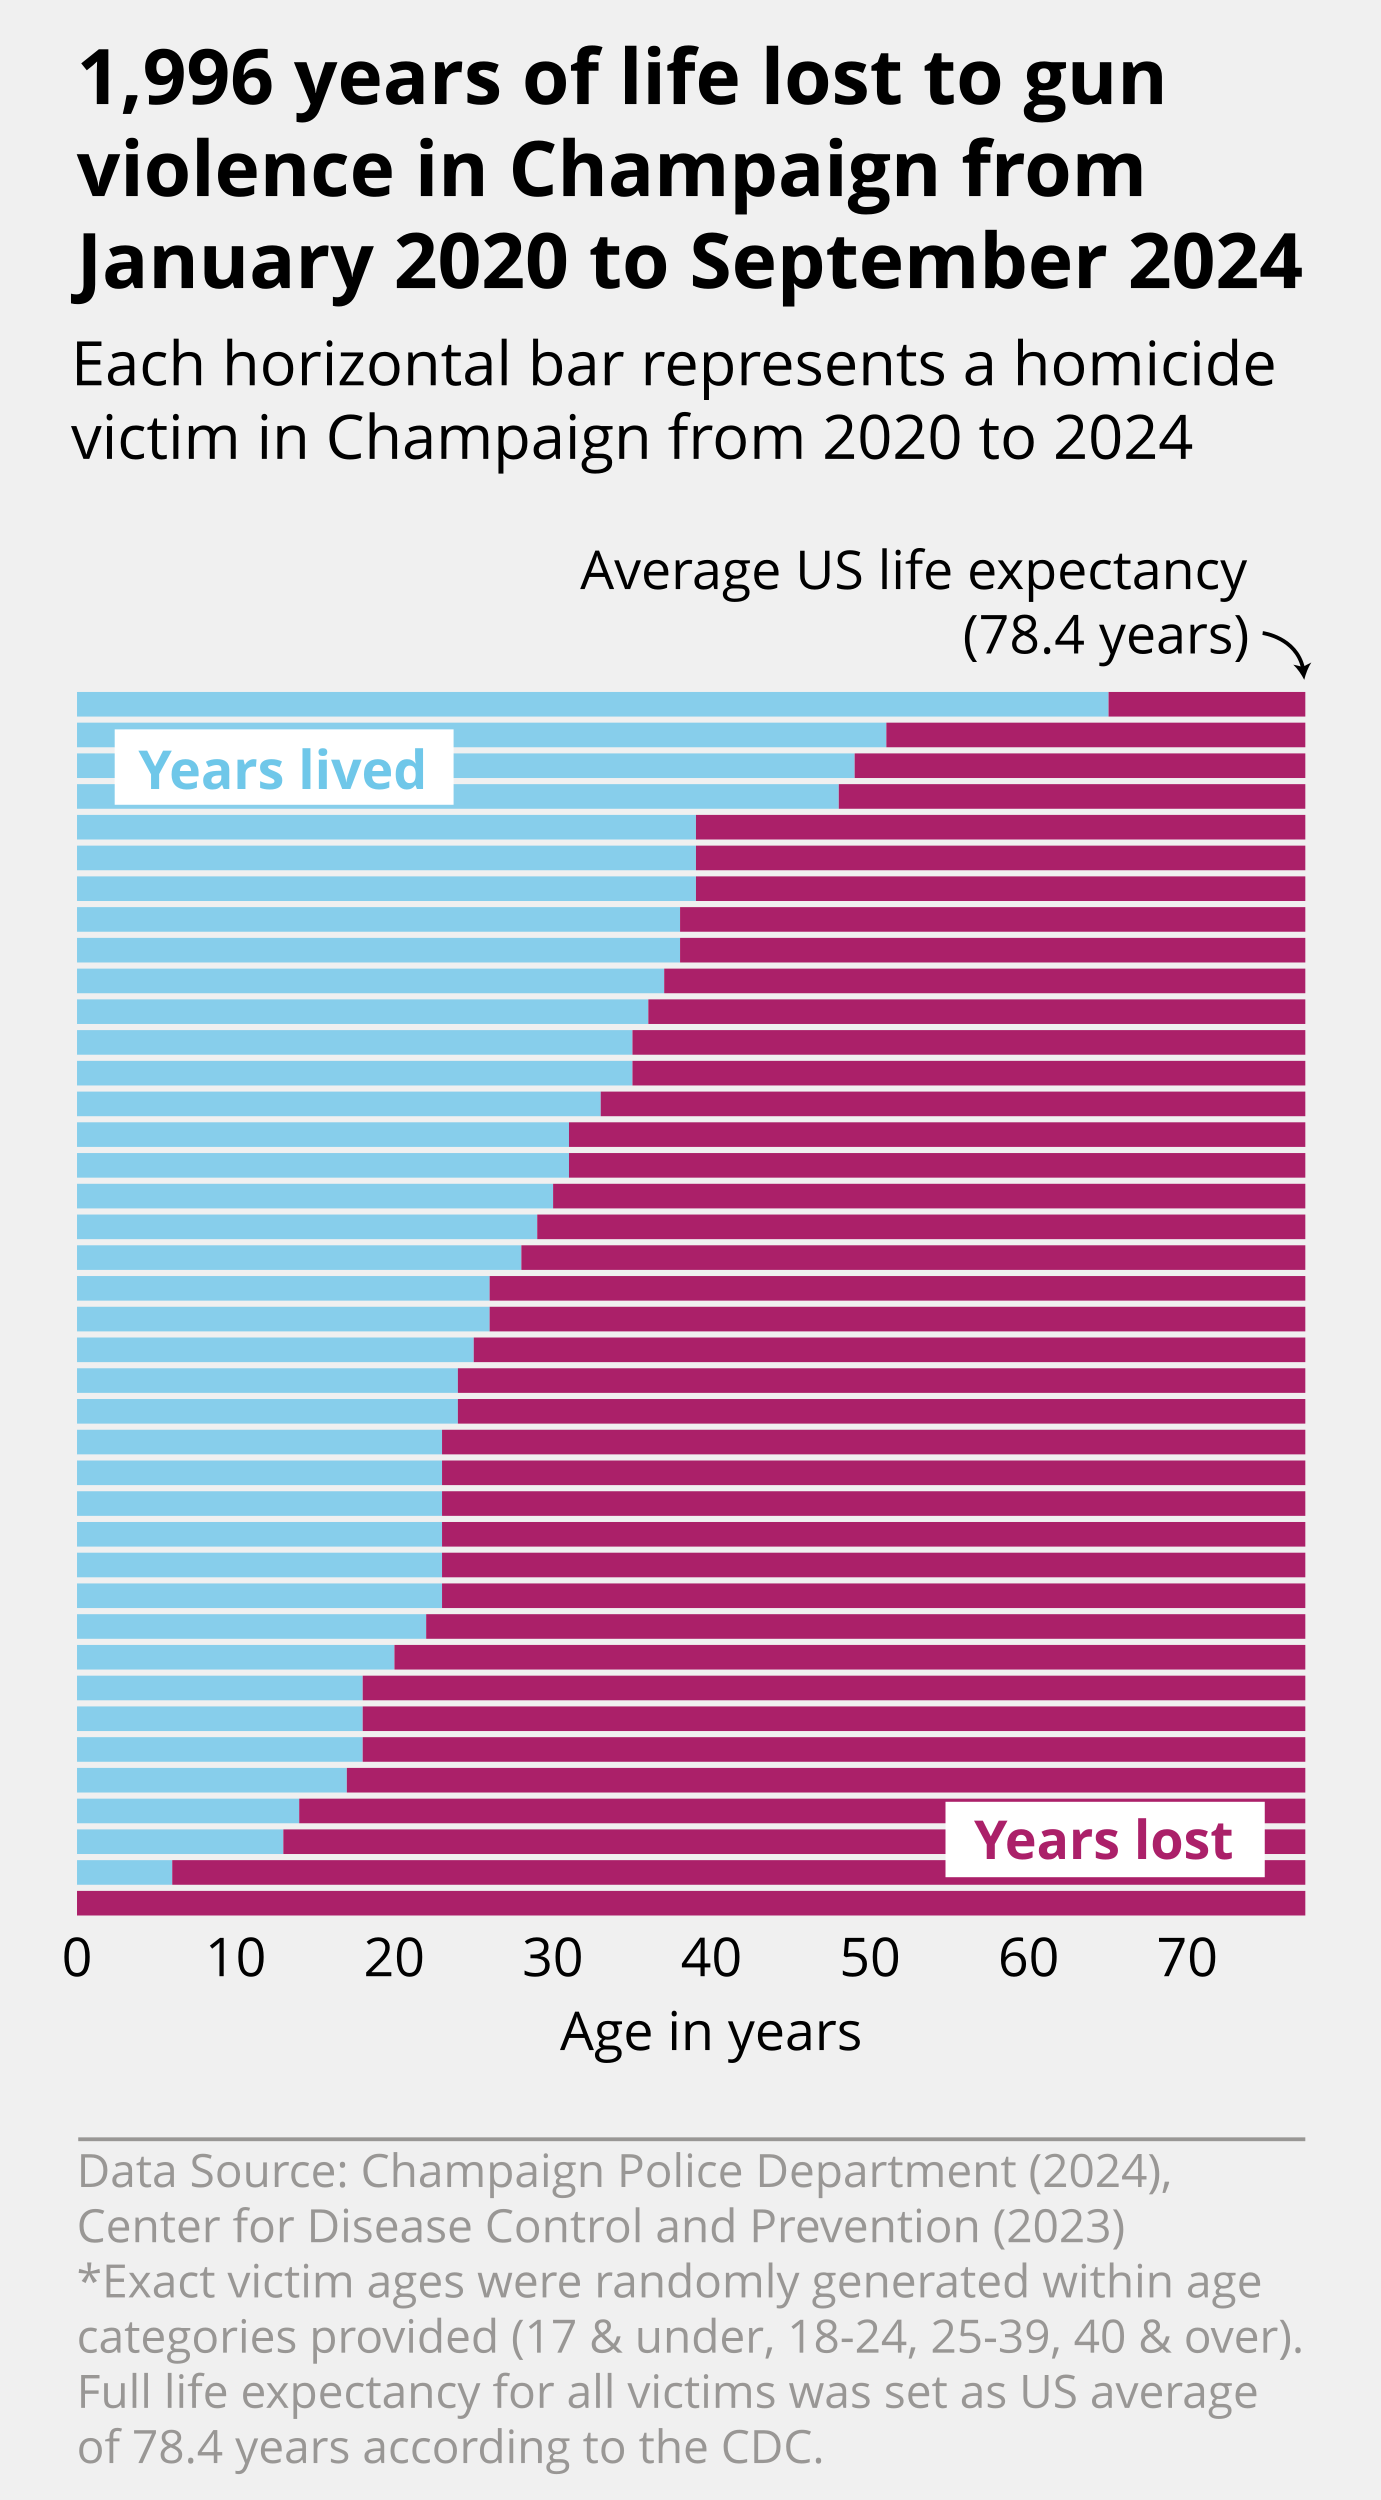
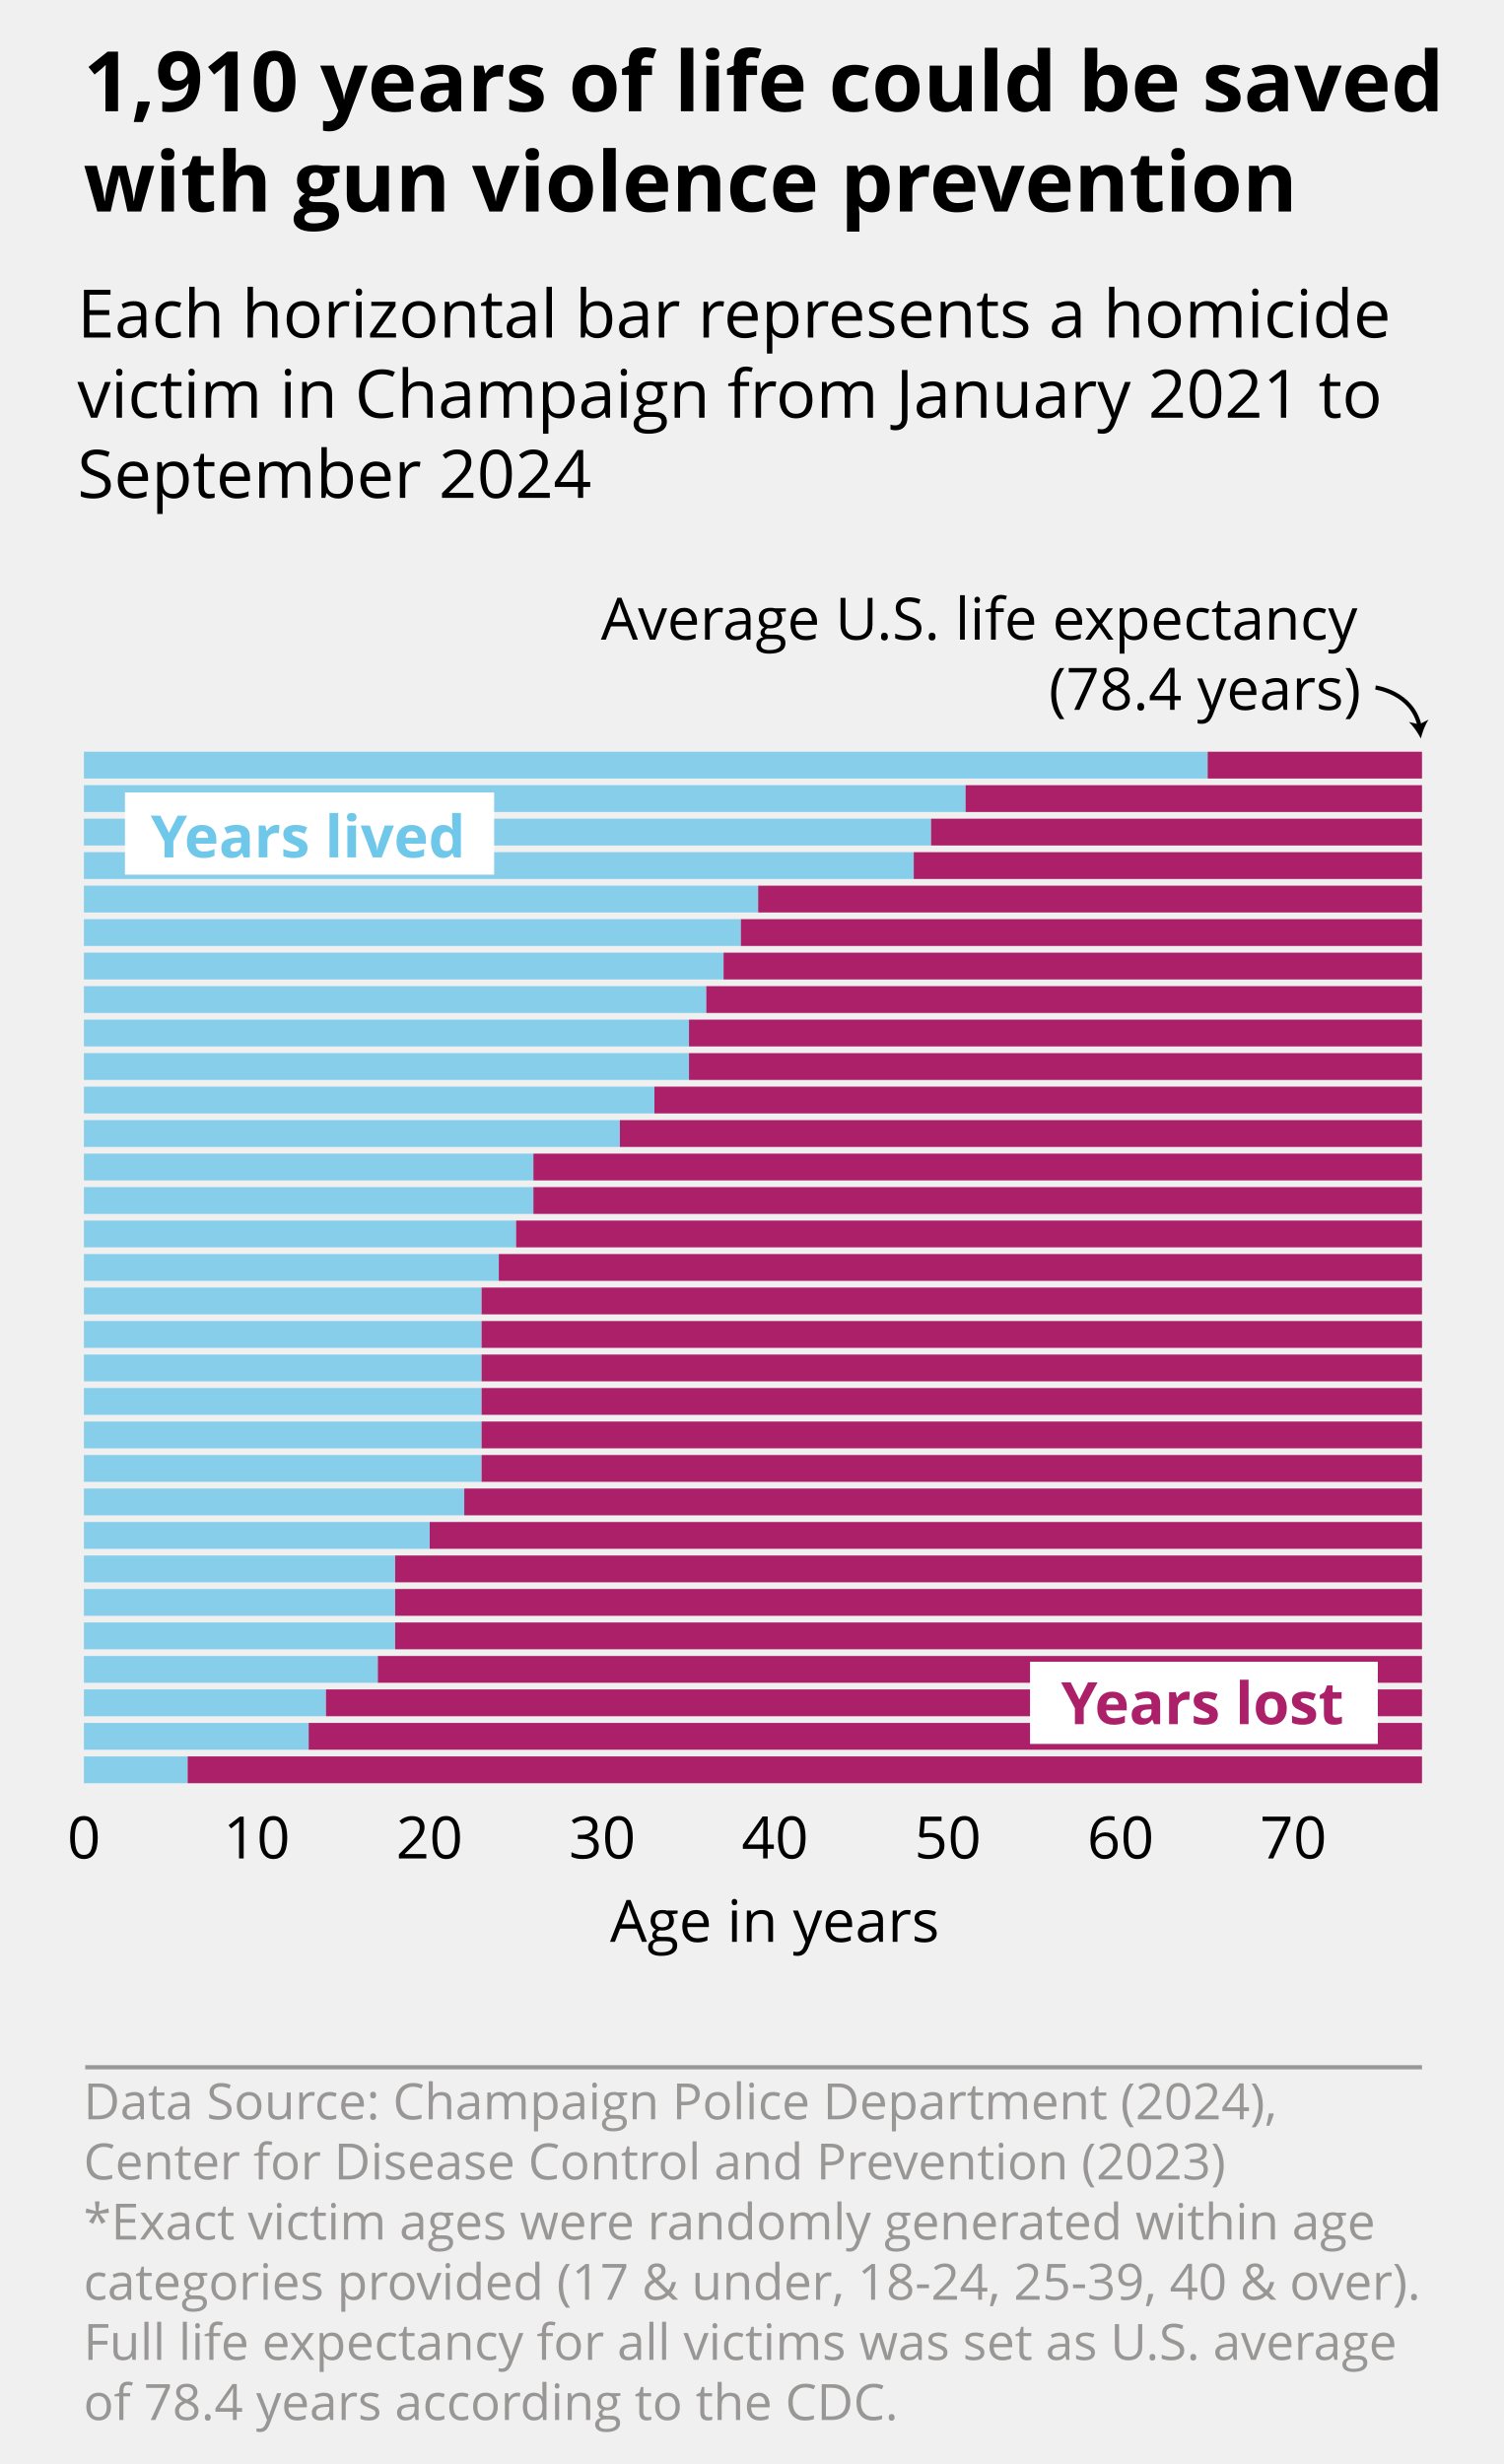
- <svg xmlns="http://www.w3.org/2000/svg" viewBox="0 0 360 652.14">
+ <svg xmlns="http://www.w3.org/2000/svg" viewBox="0 0 360 590">
  <defs>
    <style>
      .cls-1 {
        stroke: #999795;
      }

      .cls-1, .cls-2 {
        fill: none;
        stroke-miterlimit: 10;
      }

      .cls-3, .cls-4, .cls-5 {
        font-family: OpenSans-Bold, 'Open Sans';
        font-weight: 700;
      }

      .cls-3, .cls-5, .cls-6 {
        font-size: 14px;
      }

      .cls-3, .cls-7 {
        fill: #ab2069;
      }

      .cls-4 {
        font-size: 20px;
      }

      .cls-5 {
        fill: #6fc7e9;
      }

      .cls-8 {
        fill: #999795;
        font-size: 12px;
      }

      .cls-8, .cls-6, .cls-9 {
        font-family: OpenSans, 'Open Sans';
      }

      .cls-10 {
        fill: #fff;
      }

      .cls-11 {
        fill: #87ceeb;
      }

      .cls-2 {
        stroke: #000;
      }

      .cls-9 {
        font-size: 16px;
      }
    </style>
  </defs>
  <g id="Layer_1" data-name="Layer 1">
-     <text class="cls-6" transform="translate(151.34 153.66)">
-       <tspan x="0" y="0">Average US life expectancy</tspan>
-       <tspan x="99.8" y="16.8">(78.4 years)</tspan>
-     </text>
-     <text class="cls-9" transform="translate(18.52 100.5)">
+     <text class="cls-6" transform="translate(143.89 153.16)">
+       <tspan x="0" y="0">Average U.S. life expectancy</tspan>
+       <tspan x="107.25" y="16.8">(78.4 years)</tspan>
+     </text>
+     <text class="cls-9" transform="translate(18.52 80.82)">
      <tspan x="0" y="0">Each horizontal bar represents a homicide</tspan>
-       <tspan x="0" y="19.2">victim in Champaign from 2020 to 2024</tspan>
-     </text>
-     <text class="cls-4" transform="translate(20 27.14)">
-       <tspan x="0" y="0">1,996 years of life lost to gun</tspan>
-       <tspan x="0" y="24">violence in Champaign from </tspan>
-       <tspan x="0" y="48">January 2020 to September 2024</tspan>
+       <tspan x="0" y="19.2">victim in Champaign from January 2021 to </tspan>
+       <tspan x="0" y="38.4">September 2024</tspan>
+     </text>
+     <text class="cls-4" transform="translate(20 26.64)">
+       <tspan x="0" y="0">1,910 years of life could be saved </tspan>
+       <tspan x="0" y="24">with gun violence prevention</tspan>
    </text>
  </g>
  <g id="Layer_4" data-name="Layer 4">
    <g>
-       <text class="cls-8" transform="translate(20 570.5)">
+       <text class="cls-8" transform="translate(20 507.46)">
        <tspan x="0" y="0">Data Source: Champaign Police Department (2024),</tspan>
        <tspan x="0" y="14.4">Center for Disease Control and Prevention (2023)</tspan>
        <tspan x="0" y="28.8">*Exact victim ages were randomly generated within age</tspan>
        <tspan x="0" y="43.2">categories provided (17 &amp; under, 18-24, 25-39, 40 &amp; over).</tspan>
-         <tspan x="0" y="57.6">Full life expectancy for all victims was set as US average</tspan>
+         <tspan x="0" y="57.6">Full life expectancy for all victims was set as U.S. average</tspan>
        <tspan x="0" y="72" xml:space="preserve">of 78.4 years according to the CDC.  </tspan>
      </text>
-       <line class="cls-1" x1="20.41" y1="558.04" x2="340.5" y2="558.04" />
+       <line class="cls-1" x1="20.41" y1="495" x2="340.5" y2="495" />
    </g>
  </g>
  <g id="Isolation_Mode" data-name="Isolation Mode">
-     <text class="cls-6" transform="translate(146.07 534.78)">
+     <g>
+       <g id="patch_4" data-name="patch 4">
+         <path class="cls-11" d="M20.09,426.99h24.84v-6.42h-24.84v6.42Z" />
+       </g>
+       <g id="patch_5" data-name="patch 5">
+         <path class="cls-11" d="M20.09,418.97h53.81v-6.42H20.09v6.42Z" />
+       </g>
+       <g id="patch_6" data-name="patch 6">
+         <path class="cls-11" d="M20.09,410.95h57.95v-6.42H20.09v6.42Z" />
+       </g>
+       <g id="patch_7" data-name="patch 7">
+         <path class="cls-11" d="M20.09,402.94h70.37v-6.42H20.09v6.42Z" />
+       </g>
+       <g id="patch_8" data-name="patch 8">
+         <path class="cls-11" d="M20.09,394.92h74.51v-6.42H20.09v6.42Z" />
+       </g>
+       <g id="patch_9" data-name="patch 9">
+         <path class="cls-11" d="M20.09,386.9h74.51v-6.42H20.09v6.42Z" />
+       </g>
+       <g id="patch_10" data-name="patch 10">
+         <path class="cls-11" d="M20.09,378.88h74.51v-6.42H20.09v6.42Z" />
+       </g>
+       <g id="patch_11" data-name="patch 11">
+         <path class="cls-11" d="M20.09,370.86h82.79v-6.42H20.09v6.42Z" />
+       </g>
+       <g id="patch_12" data-name="patch 12">
+         <path class="cls-11" d="M20.09,362.84h91.07v-6.42H20.09v6.42Z" />
+       </g>
+       <g id="patch_13" data-name="patch 13">
+         <path class="cls-11" d="M20.09,354.82h95.21v-6.42H20.09v6.42Z" />
+       </g>
+       <g id="patch_14" data-name="patch 14">
+         <path class="cls-11" d="M20.09,346.8h95.21v-6.42H20.09v6.42Z" />
+       </g>
+       <g id="patch_15" data-name="patch 15">
+         <path class="cls-11" d="M20.09,338.78h95.21v-6.42H20.09v6.42Z" />
+       </g>
+       <g id="patch_16" data-name="patch 16">
+         <path class="cls-11" d="M20.09,330.76h95.21v-6.42H20.09v6.42Z" />
+       </g>
+       <g id="patch_17" data-name="patch 17">
+         <path class="cls-11" d="M20.09,322.74h95.21v-6.42H20.09v6.42Z" />
+       </g>
+       <g id="patch_18" data-name="patch 18">
+         <path class="cls-11" d="M20.09,314.72h95.21v-6.42H20.09v6.42Z" />
+       </g>
+       <g id="patch_20" data-name="patch 20">
+         <path class="cls-11" d="M20.09,306.7h99.35v-6.42H20.09v6.42Z" />
+       </g>
+       <g id="patch_21" data-name="patch 21">
+         <path class="cls-11" d="M20.09,298.68h103.49v-6.42H20.09v6.42Z" />
+       </g>
+       <g id="patch_22" data-name="patch 22">
+         <path class="cls-11" d="M20.09,290.67h107.63v-6.42H20.09v6.42Z" />
+       </g>
+       <g id="patch_23" data-name="patch 23">
+         <path class="cls-11" d="M20.09,282.65h107.63v-6.42H20.09v6.42Z" />
+       </g>
+       <g id="patch_28" data-name="patch 28">
+         <path class="cls-11" d="M20.09,274.63h128.33v-6.42H20.09v6.42Z" />
+       </g>
+       <g id="patch_29" data-name="patch 29">
+         <path class="cls-11" d="M20.09,266.61h136.61v-6.42H20.09v6.42Z" />
+       </g>
+       <g id="patch_30" data-name="patch 30">
+         <path class="cls-11" d="M20.09,258.59h144.89v-6.42H20.09v6.42Z" />
+       </g>
+       <g id="patch_31" data-name="patch 31">
+         <path class="cls-11" d="M20.09,250.57h144.89v-6.42H20.09v6.42Z" />
+       </g>
+       <g id="patch_32" data-name="patch 32">
+         <path class="cls-11" d="M20.09,242.55h149.03v-6.42H20.09v6.42Z" />
+       </g>
+       <g id="patch_33" data-name="patch 33">
+         <path class="cls-11" d="M20.09,234.53h153.17v-6.42H20.09v6.42Z" />
+       </g>
+       <g id="patch_34" data-name="patch 34">
+         <path class="cls-11" d="M20.09,226.51h157.31v-6.42H20.09v6.42Z" />
+       </g>
+       <g id="patch_38" data-name="patch 38">
+         <path class="cls-11" d="M20.09,218.49h161.44v-6.42H20.09v6.42Z" />
+       </g>
+       <g id="patch_39" data-name="patch 39">
+         <path class="cls-11" d="M20.09,210.47h198.7v-6.42H20.09v6.42Z" />
+       </g>
+       <g id="patch_40" data-name="patch 40">
+         <path class="cls-11" d="M20.09,202.45h202.84v-6.42H20.09v6.42Z" />
+       </g>
+       <g id="patch_41" data-name="patch 41">
+         <path class="cls-11" d="M20.09,194.43h211.12v-6.42H20.09v6.42Z" />
+       </g>
+       <g id="patch_42" data-name="patch 42">
+         <path class="cls-11" d="M20.09,186.42h269.07v-6.42H20.09v6.42Z" />
+       </g>
+     </g>
+     <g>
+       <g id="patch_44" data-name="patch 44">
+         <path class="cls-7" d="M44.93,426.99h295.57v-6.42H44.93v6.42Z" />
+       </g>
+       <g id="patch_45" data-name="patch 45">
+         <path class="cls-7" d="M73.91,418.97h266.59v-6.42H73.91v6.42Z" />
+       </g>
+       <g id="patch_46" data-name="patch 46">
+         <path class="cls-7" d="M78.05,410.95h262.45v-6.42H78.05v6.42Z" />
+       </g>
+       <g id="patch_47" data-name="patch 47">
+         <path class="cls-7" d="M90.47,402.94h250.03v-6.42H90.47v6.42Z" />
+       </g>
+       <g id="patch_48" data-name="patch 48">
+         <path class="cls-7" d="M94.61,394.92h245.89v-6.42H94.61v6.42Z" />
+       </g>
+       <g id="patch_49" data-name="patch 49">
+         <path class="cls-7" d="M94.61,386.9h245.89v-6.42H94.61v6.42Z" />
+       </g>
+       <g id="patch_50" data-name="patch 50">
+         <path class="cls-7" d="M94.61,378.88h245.89v-6.42H94.61v6.42Z" />
+       </g>
+       <g id="patch_51" data-name="patch 51">
+         <path class="cls-7" d="M102.89,370.86h237.61v-6.42H102.89v6.42Z" />
+       </g>
+       <g id="patch_52" data-name="patch 52">
+         <path class="cls-7" d="M111.17,362.84h229.33v-6.42H111.17v6.42Z" />
+       </g>
+       <g id="patch_53" data-name="patch 53">
+         <path class="cls-7" d="M115.31,354.82h225.19v-6.42H115.31v6.42Z" />
+       </g>
+       <g id="patch_54" data-name="patch 54">
+         <path class="cls-7" d="M115.31,346.8h225.19v-6.42H115.31v6.42Z" />
+       </g>
+       <g id="patch_55" data-name="patch 55">
+         <path class="cls-7" d="M115.31,338.78h225.19v-6.42H115.31v6.42Z" />
+       </g>
+       <g id="patch_56" data-name="patch 56">
+         <path class="cls-7" d="M115.31,330.76h225.19v-6.42H115.31v6.42Z" />
+       </g>
+       <g id="patch_57" data-name="patch 57">
+         <path class="cls-7" d="M115.31,322.74h225.19v-6.42H115.31v6.42Z" />
+       </g>
+       <g id="patch_58" data-name="patch 58">
+         <path class="cls-7" d="M115.31,314.72h225.19v-6.42H115.31v6.42Z" />
+       </g>
+       <g id="patch_60" data-name="patch 60">
+         <path class="cls-7" d="M119.44,306.7h221.06v-6.42H119.44v6.42Z" />
+       </g>
+       <g id="patch_61" data-name="patch 61">
+         <path class="cls-7" d="M123.58,298.68h216.92v-6.42H123.58v6.42Z" />
+       </g>
+       <g id="patch_62" data-name="patch 62">
+         <path class="cls-7" d="M127.72,290.67h212.78v-6.42H127.72v6.42Z" />
+       </g>
+       <g id="patch_63" data-name="patch 63">
+         <path class="cls-7" d="M127.72,282.65h212.78v-6.42H127.72v6.42Z" />
+       </g>
+       <g id="patch_68" data-name="patch 68">
+         <path class="cls-7" d="M148.42,274.63h192.08v-6.42h-192.08v6.42Z" />
+       </g>
+       <g id="patch_69" data-name="patch 69">
+         <path class="cls-7" d="M156.7,266.61h183.8v-6.42h-183.8v6.42Z" />
+       </g>
+       <g id="patch_70" data-name="patch 70">
+         <path class="cls-7" d="M164.98,258.59h175.52v-6.42h-175.52v6.42Z" />
+       </g>
+       <g id="patch_71" data-name="patch 71">
+         <path class="cls-7" d="M164.98,250.57h175.52v-6.42h-175.52v6.42Z" />
+       </g>
+       <g id="patch_72" data-name="patch 72">
+         <path class="cls-7" d="M169.12,242.55h171.38v-6.42h-171.38v6.42Z" />
+       </g>
+       <g id="patch_73" data-name="patch 73">
+         <path class="cls-7" d="M173.26,234.53h167.24v-6.42h-167.24v6.42Z" />
+       </g>
+       <g id="patch_74" data-name="patch 74">
+         <path class="cls-7" d="M177.4,226.51h163.1v-6.42h-163.1v6.42Z" />
+       </g>
+       <g id="patch_78" data-name="patch 78">
+         <path class="cls-7" d="M181.54,218.49h158.96v-6.42h-158.96v6.42Z" />
+       </g>
+       <g id="patch_79" data-name="patch 79">
+         <path class="cls-7" d="M218.8,210.47h121.7v-6.42h-121.7v6.42Z" />
+       </g>
+       <g id="patch_80" data-name="patch 80">
+         <path class="cls-7" d="M222.94,202.45h117.56v-6.42h-117.56v6.42Z" />
+       </g>
+       <g id="patch_81" data-name="patch 81">
+         <path class="cls-7" d="M231.21,194.43h109.29v-6.42h-109.29v6.42Z" />
+       </g>
+       <g id="patch_82" data-name="patch 82">
+         <path class="cls-7" d="M289.17,186.42h51.33v-6.42h-51.33v6.42Z" />
+       </g>
+     </g>
+     <text class="cls-6" transform="translate(146.07 464.97)">
      <tspan x="0" y="0">Age in years</tspan>
    </text>
-     <text class="cls-6" transform="translate(16.09 515.5)">
+     <text class="cls-6" transform="translate(16.09 445)">
      <tspan x="0" y="0">0</tspan>
    </text>
-     <text class="cls-6" transform="translate(53.46 515.5)">
+     <text class="cls-6" transform="translate(53.46 445)">
      <tspan x="0" y="0">10</tspan>
    </text>
-     <text class="cls-6" transform="translate(94.83 515.5)">
+     <text class="cls-6" transform="translate(94.83 445)">
      <tspan x="0" y="0">20</tspan>
    </text>
-     <text class="cls-6" transform="translate(136.2 515.5)">
+     <text class="cls-6" transform="translate(136.2 445)">
      <tspan x="0" y="0">30</tspan>
    </text>
-     <text class="cls-6" transform="translate(177.58 515.5)">
+     <text class="cls-6" transform="translate(177.58 445)">
      <tspan x="0" y="0">40</tspan>
    </text>
-     <text class="cls-6" transform="translate(218.95 515.5)">
+     <text class="cls-6" transform="translate(218.95 445)">
      <tspan x="0" y="0">50</tspan>
    </text>
-     <text class="cls-6" transform="translate(260.32 515.5)">
+     <text class="cls-6" transform="translate(260.32 445)">
      <tspan x="0" y="0">60</tspan>
    </text>
-     <text class="cls-6" transform="translate(301.69 515.5)">
+     <text class="cls-6" transform="translate(301.69 445)">
      <tspan x="0" y="0">70</tspan>
    </text>
    <g>
-       <g id="patch_4" data-name="patch 4">
-         <path class="cls-11" d="M20.09,491.65h24.84v-6.42h-24.84v6.42Z" />
-       </g>
-       <g id="patch_5" data-name="patch 5">
-         <path class="cls-11" d="M20.09,483.63h53.81v-6.42H20.09v6.42Z" />
-       </g>
-       <g id="patch_6" data-name="patch 6">
-         <path class="cls-11" d="M20.09,475.61h57.95v-6.42H20.09v6.42Z" />
-       </g>
-       <g id="patch_7" data-name="patch 7">
-         <path class="cls-11" d="M20.09,467.59h70.37v-6.42H20.09v6.42Z" />
-       </g>
-       <g id="patch_8" data-name="patch 8">
-         <path class="cls-11" d="M20.09,459.57h74.51v-6.42H20.09v6.42Z" />
-       </g>
-       <g id="patch_9" data-name="patch 9">
-         <path class="cls-11" d="M20.09,451.55h74.51v-6.42H20.09v6.42Z" />
-       </g>
-       <g id="patch_10" data-name="patch 10">
-         <path class="cls-11" d="M20.09,443.53h74.51v-6.42H20.09v6.42Z" />
-       </g>
-       <g id="patch_11" data-name="patch 11">
-         <path class="cls-11" d="M20.09,435.51h82.79v-6.42H20.09v6.42Z" />
-       </g>
-       <g id="patch_12" data-name="patch 12">
-         <path class="cls-11" d="M20.09,427.49h91.07v-6.42H20.09v6.42Z" />
-       </g>
-       <g id="patch_13" data-name="patch 13">
-         <path class="cls-11" d="M20.09,419.47h95.21v-6.42H20.09v6.42Z" />
-       </g>
-       <g id="patch_14" data-name="patch 14">
-         <path class="cls-11" d="M20.09,411.45h95.21v-6.42H20.09v6.42Z" />
-       </g>
-       <g id="patch_15" data-name="patch 15">
-         <path class="cls-11" d="M20.09,403.44h95.21v-6.42H20.09v6.42Z" />
-       </g>
-       <g id="patch_16" data-name="patch 16">
-         <path class="cls-11" d="M20.09,395.42h95.21v-6.42H20.09v6.42Z" />
-       </g>
-       <g id="patch_17" data-name="patch 17">
-         <path class="cls-11" d="M20.09,387.4h95.21v-6.42H20.09v6.42Z" />
-       </g>
-       <g id="patch_18" data-name="patch 18">
-         <path class="cls-11" d="M20.09,379.38h95.21v-6.42H20.09v6.42Z" />
-       </g>
-       <g id="patch_19" data-name="patch 19">
-         <path class="cls-11" d="M20.09,371.36h99.35v-6.42H20.09v6.42Z" />
-       </g>
-       <g id="patch_20" data-name="patch 20">
-         <path class="cls-11" d="M20.09,363.34h99.35v-6.42H20.09v6.42Z" />
-       </g>
-       <g id="patch_21" data-name="patch 21">
-         <path class="cls-11" d="M20.09,355.32h103.49v-6.42H20.09v6.42Z" />
-       </g>
-       <g id="patch_22" data-name="patch 22">
-         <path class="cls-11" d="M20.09,347.3h107.63v-6.42H20.09v6.42Z" />
-       </g>
-       <g id="patch_23" data-name="patch 23">
-         <path class="cls-11" d="M20.09,339.28h107.63v-6.42H20.09v6.42Z" />
-       </g>
-       <g id="patch_24" data-name="patch 24">
-         <path class="cls-11" d="M20.09,331.26h115.91v-6.42H20.09v6.42Z" />
-       </g>
-       <g id="patch_25" data-name="patch 25">
-         <path class="cls-11" d="M20.09,323.24h120.05v-6.42H20.09v6.42Z" />
-       </g>
-       <g id="patch_26" data-name="patch 26">
-         <path class="cls-11" d="M20.09,315.22h124.19v-6.42H20.09v6.42Z" />
-       </g>
-       <g id="patch_27" data-name="patch 27">
-         <path class="cls-11" d="M20.09,307.2h128.33v-6.42H20.09v6.42Z" />
-       </g>
-       <g id="patch_28" data-name="patch 28">
-         <path class="cls-11" d="M20.09,299.18h128.33v-6.42H20.09v6.42Z" />
-       </g>
-       <g id="patch_29" data-name="patch 29">
-         <path class="cls-11" d="M20.09,291.17h136.61v-6.42H20.09v6.42Z" />
-       </g>
-       <g id="patch_30" data-name="patch 30">
-         <path class="cls-11" d="M20.09,283.15h144.89v-6.42H20.09v6.42Z" />
-       </g>
-       <g id="patch_31" data-name="patch 31">
-         <path class="cls-11" d="M20.09,275.13h144.89v-6.42H20.09v6.42Z" />
-       </g>
-       <g id="patch_32" data-name="patch 32">
-         <path class="cls-11" d="M20.09,267.11h149.03v-6.42H20.09v6.42Z" />
-       </g>
-       <g id="patch_33" data-name="patch 33">
-         <path class="cls-11" d="M20.09,259.09h153.17v-6.42H20.09v6.42Z" />
-       </g>
-       <g id="patch_34" data-name="patch 34">
-         <path class="cls-11" d="M20.09,251.07h157.31v-6.42H20.09v6.42Z" />
-       </g>
-       <g id="patch_35" data-name="patch 35">
-         <path class="cls-11" d="M20.09,243.05h157.31v-6.42H20.09v6.42Z" />
-       </g>
-       <g id="patch_36" data-name="patch 36">
-         <path class="cls-11" d="M20.09,235.03h161.44v-6.42H20.09v6.42Z" />
-       </g>
-       <g id="patch_37" data-name="patch 37">
-         <path class="cls-11" d="M20.09,227.01h161.44v-6.42H20.09v6.42Z" />
-       </g>
-       <g id="patch_38" data-name="patch 38">
-         <path class="cls-11" d="M20.09,218.99h161.44v-6.42H20.09v6.42Z" />
-       </g>
-       <g id="patch_39" data-name="patch 39">
-         <path class="cls-11" d="M20.09,210.97h198.7v-6.42H20.09v6.42Z" />
-       </g>
-       <g id="patch_40" data-name="patch 40">
-         <path class="cls-11" d="M20.09,202.95h202.84v-6.42H20.09v6.42Z" />
-       </g>
-       <g id="patch_41" data-name="patch 41">
-         <path class="cls-11" d="M20.09,194.93h211.12v-6.42H20.09v6.42Z" />
-       </g>
-       <g id="patch_42" data-name="patch 42">
-         <path class="cls-11" d="M20.09,186.92h269.07v-6.42H20.09v6.42Z" />
-       </g>
-     </g>
-     <g>
-       <g id="patch_43" data-name="patch 43">
-         <path class="cls-7" d="M20.09,499.67h320.41v-6.42H20.09v6.42Z" />
-       </g>
-       <g id="patch_44" data-name="patch 44">
-         <path class="cls-7" d="M44.93,491.65h295.57v-6.42H44.93v6.42Z" />
-       </g>
-       <g id="patch_45" data-name="patch 45">
-         <path class="cls-7" d="M73.91,483.63h266.59v-6.42H73.91v6.42Z" />
-       </g>
-       <g id="patch_46" data-name="patch 46">
-         <path class="cls-7" d="M78.05,475.61h262.45v-6.42H78.05v6.42Z" />
-       </g>
-       <g id="patch_47" data-name="patch 47">
-         <path class="cls-7" d="M90.47,467.59h250.03v-6.42H90.47v6.42Z" />
-       </g>
-       <g id="patch_48" data-name="patch 48">
-         <path class="cls-7" d="M94.61,459.57h245.89v-6.42H94.61v6.42Z" />
-       </g>
-       <g id="patch_49" data-name="patch 49">
-         <path class="cls-7" d="M94.61,451.55h245.89v-6.42H94.61v6.42Z" />
-       </g>
-       <g id="patch_50" data-name="patch 50">
-         <path class="cls-7" d="M94.61,443.53h245.89v-6.42H94.61v6.42Z" />
-       </g>
-       <g id="patch_51" data-name="patch 51">
-         <path class="cls-7" d="M102.89,435.51h237.61v-6.42H102.89v6.42Z" />
-       </g>
-       <g id="patch_52" data-name="patch 52">
-         <path class="cls-7" d="M111.17,427.49h229.33v-6.42H111.17v6.42Z" />
-       </g>
-       <g id="patch_53" data-name="patch 53">
-         <path class="cls-7" d="M115.31,419.47h225.19v-6.42H115.31v6.42Z" />
-       </g>
-       <g id="patch_54" data-name="patch 54">
-         <path class="cls-7" d="M115.31,411.45h225.19v-6.42H115.31v6.42Z" />
-       </g>
-       <g id="patch_55" data-name="patch 55">
-         <path class="cls-7" d="M115.31,403.44h225.19v-6.42H115.31v6.42Z" />
-       </g>
-       <g id="patch_56" data-name="patch 56">
-         <path class="cls-7" d="M115.31,395.42h225.19v-6.42H115.31v6.42Z" />
-       </g>
-       <g id="patch_57" data-name="patch 57">
-         <path class="cls-7" d="M115.31,387.4h225.19v-6.42H115.31v6.42Z" />
-       </g>
-       <g id="patch_58" data-name="patch 58">
-         <path class="cls-7" d="M115.31,379.38h225.19v-6.42H115.31v6.42Z" />
-       </g>
-       <g id="patch_59" data-name="patch 59">
-         <path class="cls-7" d="M119.44,371.36h221.06v-6.42H119.44v6.42Z" />
-       </g>
-       <g id="patch_60" data-name="patch 60">
-         <path class="cls-7" d="M119.44,363.34h221.06v-6.42H119.44v6.42Z" />
-       </g>
-       <g id="patch_61" data-name="patch 61">
-         <path class="cls-7" d="M123.58,355.32h216.92v-6.42H123.58v6.42Z" />
-       </g>
-       <g id="patch_62" data-name="patch 62">
-         <path class="cls-7" d="M127.72,347.3h212.78v-6.42H127.72v6.42Z" />
-       </g>
-       <g id="patch_63" data-name="patch 63">
-         <path class="cls-7" d="M127.72,339.28h212.78v-6.42H127.72v6.42Z" />
-       </g>
-       <g id="patch_64" data-name="patch 64">
-         <path class="cls-7" d="M136,331.26h204.5v-6.42h-204.5v6.42Z" />
-       </g>
-       <g id="patch_65" data-name="patch 65">
-         <path class="cls-7" d="M140.14,323.24h200.36v-6.42h-200.36v6.42Z" />
-       </g>
-       <g id="patch_66" data-name="patch 66">
-         <path class="cls-7" d="M144.28,315.22h196.22v-6.42h-196.22v6.42Z" />
-       </g>
-       <g id="patch_67" data-name="patch 67">
-         <path class="cls-7" d="M148.42,307.2h192.08v-6.42h-192.08v6.42Z" />
-       </g>
-       <g id="patch_68" data-name="patch 68">
-         <path class="cls-7" d="M148.42,299.18h192.08v-6.42h-192.08v6.42Z" />
-       </g>
-       <g id="patch_69" data-name="patch 69">
-         <path class="cls-7" d="M156.7,291.17h183.8v-6.42h-183.8v6.42Z" />
-       </g>
-       <g id="patch_70" data-name="patch 70">
-         <path class="cls-7" d="M164.98,283.15h175.52v-6.42h-175.52v6.42Z" />
-       </g>
-       <g id="patch_71" data-name="patch 71">
-         <path class="cls-7" d="M164.98,275.13h175.52v-6.42h-175.52v6.42Z" />
-       </g>
-       <g id="patch_72" data-name="patch 72">
-         <path class="cls-7" d="M169.12,267.11h171.38v-6.42h-171.38v6.42Z" />
-       </g>
-       <g id="patch_73" data-name="patch 73">
-         <path class="cls-7" d="M173.26,259.09h167.24v-6.42h-167.24v6.42Z" />
-       </g>
-       <g id="patch_74" data-name="patch 74">
-         <path class="cls-7" d="M177.4,251.07h163.1v-6.42h-163.1v6.42Z" />
-       </g>
-       <g id="patch_75" data-name="patch 75">
-         <path class="cls-7" d="M177.4,243.05h163.1v-6.42h-163.1v6.42Z" />
-       </g>
-       <g id="patch_76" data-name="patch 76">
-         <path class="cls-7" d="M181.54,235.03h158.96v-6.42h-158.96v6.42Z" />
-       </g>
-       <g id="patch_77" data-name="patch 77">
-         <path class="cls-7" d="M181.54,227.01h158.96v-6.42h-158.96v6.42Z" />
-       </g>
-       <g id="patch_78" data-name="patch 78">
-         <path class="cls-7" d="M181.54,218.99h158.96v-6.42h-158.96v6.42Z" />
-       </g>
-       <g id="patch_79" data-name="patch 79">
-         <path class="cls-7" d="M218.8,210.97h121.7v-6.42h-121.7v6.42Z" />
-       </g>
-       <g id="patch_80" data-name="patch 80">
-         <path class="cls-7" d="M222.94,202.95h117.56v-6.42h-117.56v6.42Z" />
-       </g>
-       <g id="patch_81" data-name="patch 81">
-         <path class="cls-7" d="M231.21,194.93h109.29v-6.42h-109.29v6.42Z" />
-       </g>
-       <g id="patch_82" data-name="patch 82">
-         <path class="cls-7" d="M289.17,186.92h51.33v-6.42h-51.33v6.42Z" />
-       </g>
-     </g>
-     <g>
-       <rect class="cls-10" x="246.64" y="470.01" width="83.28" height="19.67" />
-       <text class="cls-3" transform="translate(254.08 484.93)">
+       <rect class="cls-10" x="246.64" y="397.91" width="83.28" height="19.67" />
+       <text class="cls-3" transform="translate(254.08 412.84)">
        <tspan x="0" y="0">Years lost</tspan>
      </text>
    </g>
    <g>
-       <rect class="cls-10" x="29.92" y="190.26" width="88.4" height="19.67" />
-       <text class="cls-5" transform="translate(36.09 205.81)">
+       <rect class="cls-10" x="29.92" y="189.76" width="88.4" height="19.67" />
+       <text class="cls-5" transform="translate(36.09 205.31)">
        <tspan x="0" y="0">Years lived</tspan>
      </text>
    </g>
    <g>
-       <path class="cls-2" d="M329.37,165.13s8.76,1.13,10.54,9.2" />
-       <path d="M340.22,177.34c-.69-1.35-1.8-2.99-2.87-3.96l2.46.57,2.26-1.14c-.81,1.2-1.5,3.05-1.85,4.53Z" />
+       <path class="cls-2" d="M329.37,164.63s8.76,1.13,10.54,9.2" />
+       <path d="M340.22,176.84c-.69-1.35-1.8-2.99-2.87-3.96l2.46.57,2.26-1.14c-.81,1.2-1.5,3.05-1.85,4.53Z" />
    </g>
  </g>
</svg>
